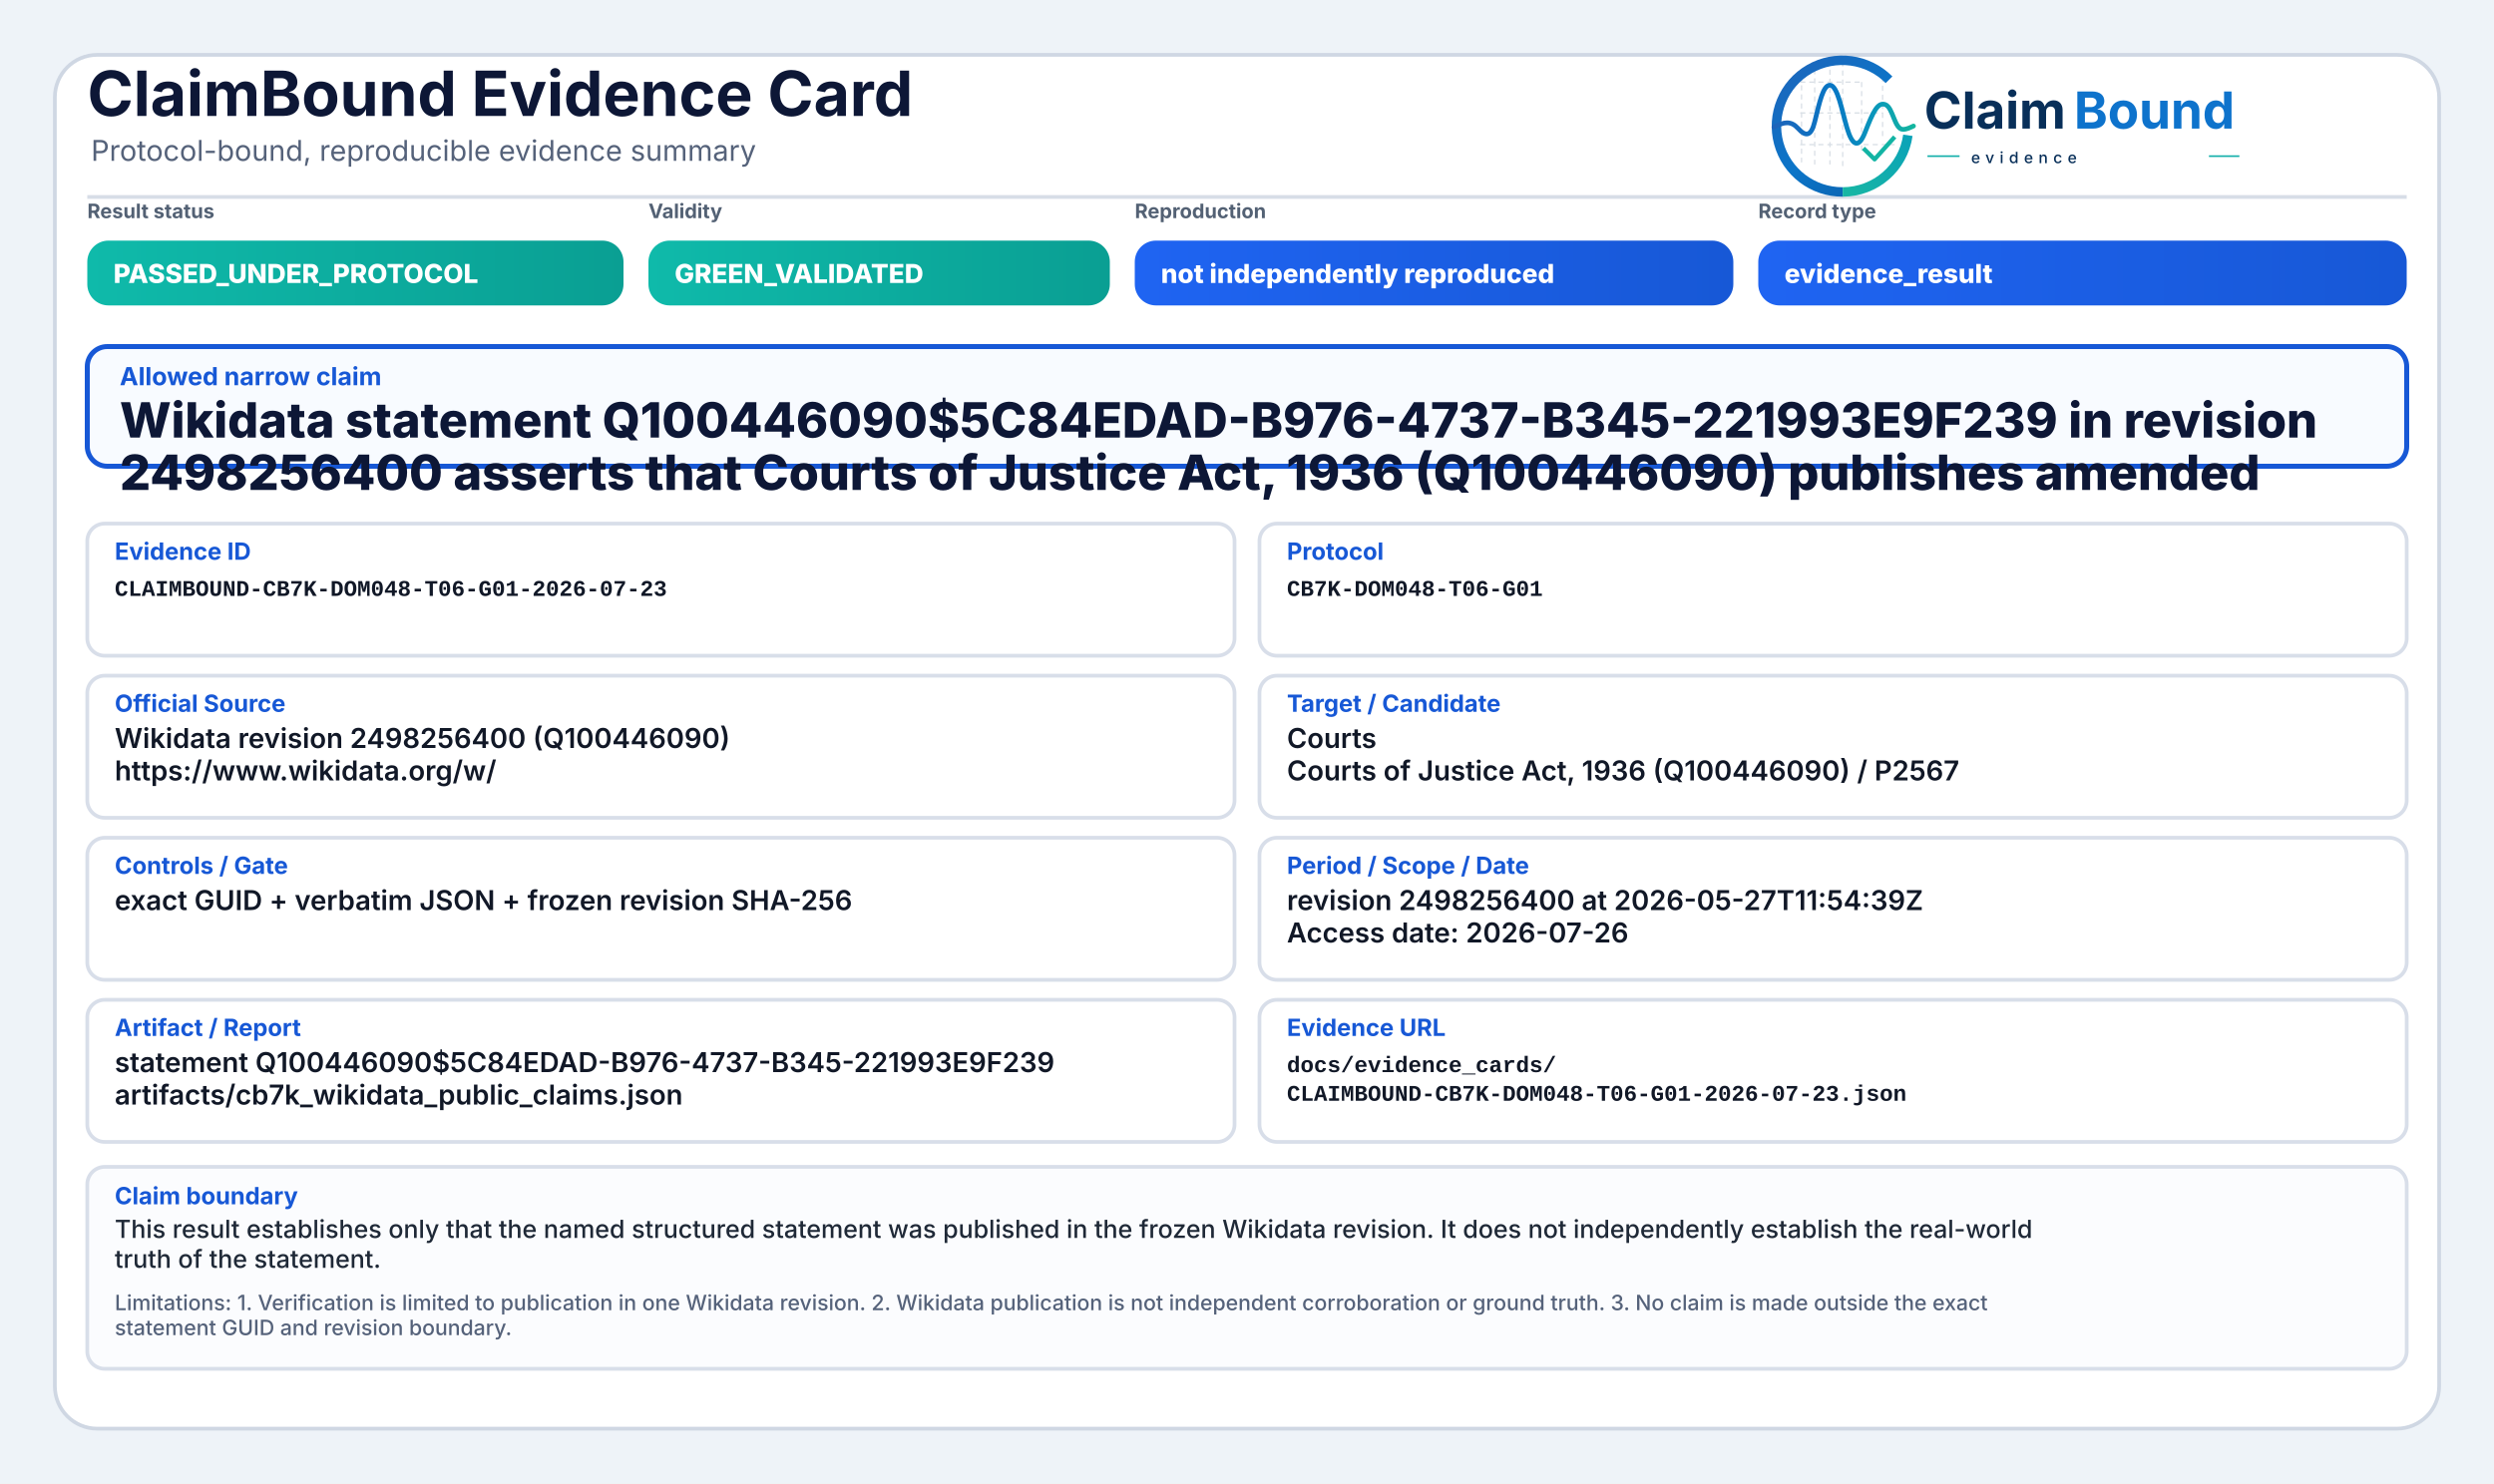
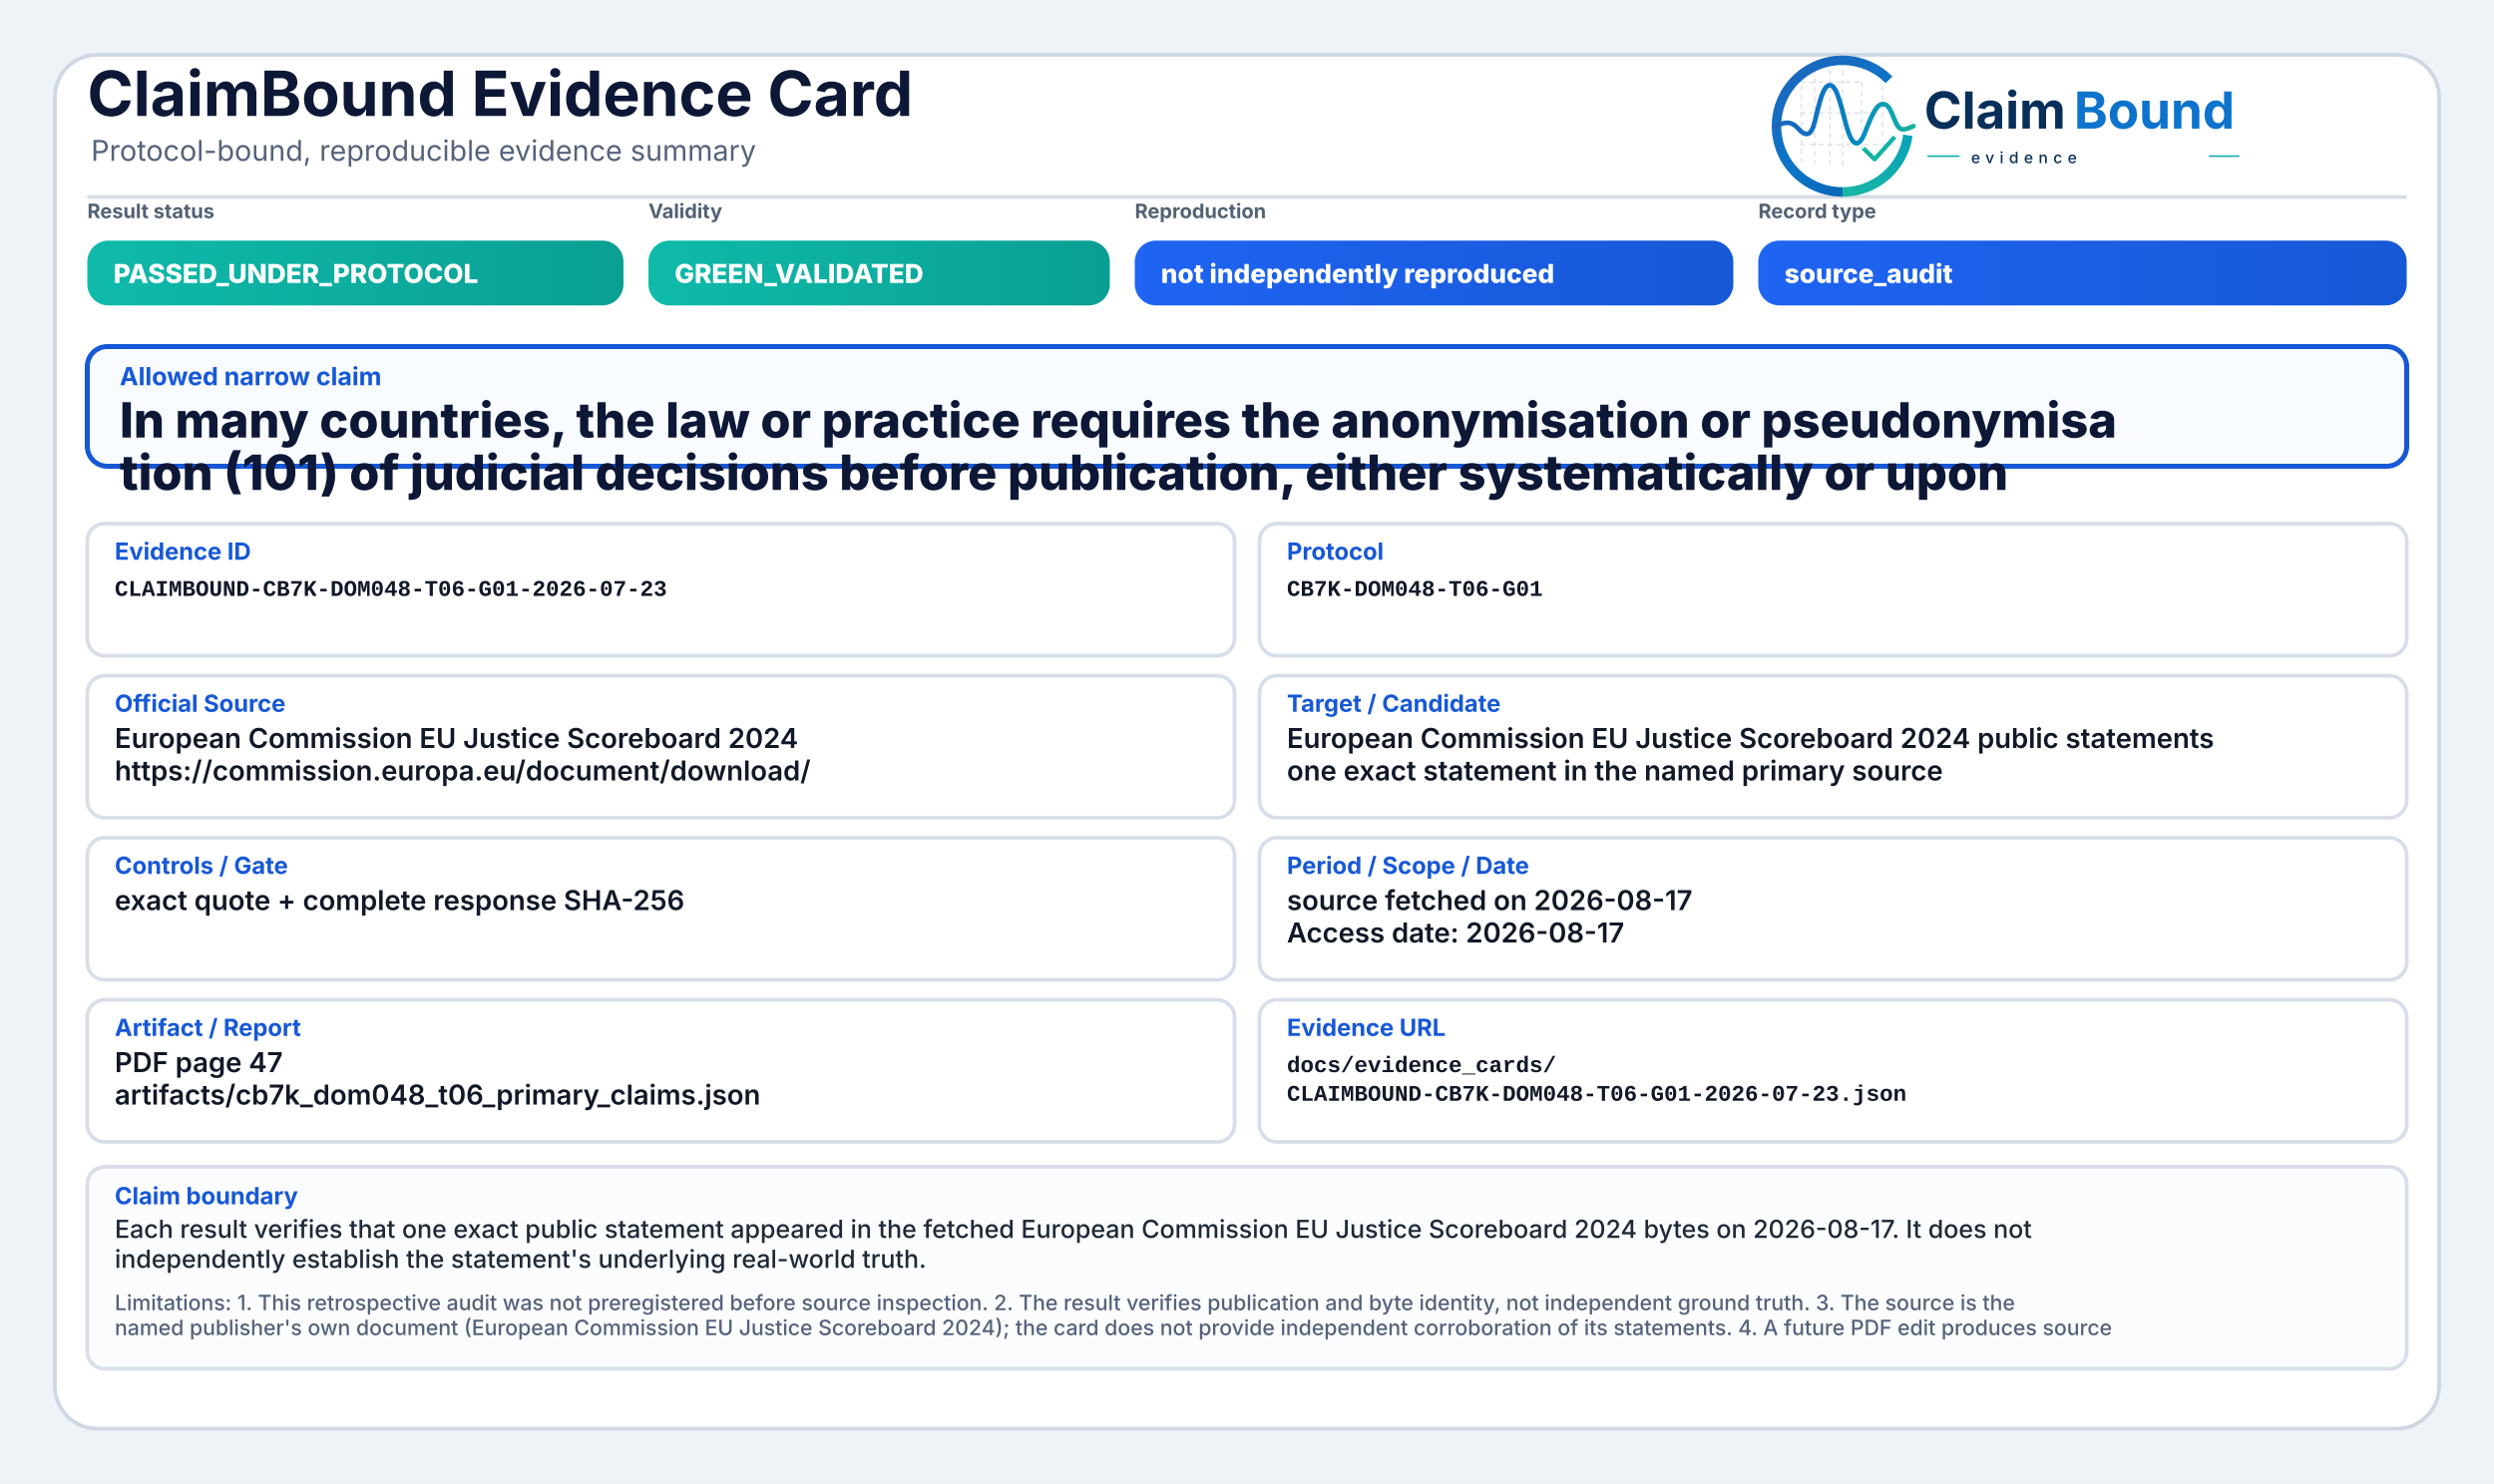
<svg xmlns="http://www.w3.org/2000/svg" width="2000" height="1190" viewBox="0 0 2000 1190" role="img" aria-label="ClaimBound Evidence Card">
  <defs>
    <linearGradient id="greenGrad" x1="0" y1="0" x2="1" y2="0">
      <stop offset="0%" stop-color="#0fbaaa" />
      <stop offset="100%" stop-color="#0a9f93" />
    </linearGradient>
    <linearGradient id="yellowGrad" x1="0" y1="0" x2="1" y2="0">
      <stop offset="0%" stop-color="#fbbf24" />
      <stop offset="100%" stop-color="#d97706" />
    </linearGradient>
    <linearGradient id="amberGrad" x1="0" y1="0" x2="1" y2="0">
      <stop offset="0%" stop-color="#f97316" />
      <stop offset="100%" stop-color="#c2410c" />
    </linearGradient>
    <linearGradient id="redGrad" x1="0" y1="0" x2="1" y2="0">
      <stop offset="0%" stop-color="#ef4444" />
      <stop offset="100%" stop-color="#b91c1c" />
    </linearGradient>
    <linearGradient id="grayGrad" x1="0" y1="0" x2="1" y2="0">
      <stop offset="0%" stop-color="#64748b" />
      <stop offset="100%" stop-color="#475569" />
    </linearGradient>
    <linearGradient id="blueGrad" x1="0" y1="0" x2="1" y2="0">
      <stop offset="0%" stop-color="#1f64f2" />
      <stop offset="100%" stop-color="#1758d6" />
    </linearGradient>
    <linearGradient id="logoRingBlue" x1="73" y1="453" x2="348" y2="793" gradientUnits="userSpaceOnUse">
      <stop offset="0" stop-color="#1E64BA" />
      <stop offset="0.55" stop-color="#0C75C8" />
      <stop offset="1" stop-color="#0A5FAB" />
    </linearGradient>
    <linearGradient id="logoRingTeal" x1="221" y1="792" x2="403" y2="594" gradientUnits="userSpaceOnUse">
      <stop offset="0" stop-color="#18B7A3" />
      <stop offset="1" stop-color="#089EBC" />
    </linearGradient>
    <linearGradient id="logoSignalGradient" x1="61" y1="628" x2="404" y2="628" gradientUnits="userSpaceOnUse">
      <stop offset="0" stop-color="#1E64BA" />
      <stop offset="0.43" stop-color="#0877C4" />
      <stop offset="0.72" stop-color="#0A97BB" />
      <stop offset="1" stop-color="#14B69E" />
    </linearGradient>
  </defs>
  <rect x="0" y="0" width="2000" height="1190" fill="#eef3f8" />
  <rect x="44" y="44" width="1912" height="1102" rx="34" fill="#ffffff" stroke="#cfd7e3" stroke-width="3" />
  <path d="M70 158 H1930" stroke="#d7dde7" stroke-width="3" />
  <text x="70" y="93" font-family="Inter, Segoe UI, Arial, sans-serif" font-size="50" font-weight="750" fill="#0d1736">ClaimBound Evidence Card</text>
  <text x="73" y="129" font-family="Inter, Segoe UI, Arial, sans-serif" font-size="23" font-weight="400" fill="#55627a">Protocol-bound, reproducible evidence summary</text>
  <g aria-label="ClaimBound evidence logo" transform="translate(1415,52) scale(0.33) translate(-40,-478)">
    <g stroke-linecap="butt" stroke-linejoin="round">
      <g stroke="#CBD3DC" stroke-width="3.2" stroke-linecap="round" stroke-dasharray="10 12" opacity="0.72">
        <path d="M130 507V714" />
        <path d="M162 490V719" />
        <path d="M199 491V719" />
        <path d="M230 471V726" />
        <path d="M276 521V690" />
        <path d="M327 508V650" />
        <path d="M128 520H277" />
        <path d="M128 595H327" />
        <path d="M128 672H355" />
      </g>
      <path d="M342.6 514.3A160 160 0 1 0 230 787" fill="none" stroke="url(#logoRingBlue)" stroke-width="23" />
      <path d="M230 787A160 160 0 0 0 388.4 649.3" fill="none" stroke="url(#logoRingTeal)" stroke-width="23" />
      <path d="M63 629.5C87 616.4 104.3 613.6 121.2 632.2C140.7 653.8 153.4 651.6 162.1 616.2C173.8 568.5 182.5 527.5 198.9 527.5C217.5 527.5 228.4 590.6 240.3 630.8C253.4 675.4 268.6 682.8 284.6 641.5C303.5 592.9 315.2 567.6 333.7 574.7C352.6 582 355.7 635.1 376.6 634.9C386.2 634.8 394 630.4 402 626.8" fill="none" stroke="url(#logoSignalGradient)" stroke-width="11.5" stroke-linecap="round" />
      <path d="M284 684.5L307.5 707.7L353 657" fill="none" stroke="#12B4A4" stroke-width="10.5" stroke-linecap="square" />
    </g>
    <text x="428" y="633" font-family="Inter, Segoe UI, Arial, sans-serif" font-size="124" font-weight="750" fill="#082F59" text-rendering="geometricPrecision">Claim</text>
    <text x="792" y="633" font-family="Inter, Segoe UI, Arial, sans-serif" font-size="124" font-weight="750" fill="#0E73CC" text-rendering="geometricPrecision">Bound</text>
    <line x1="436" y1="700" x2="514" y2="700" stroke="#11AFA9" stroke-width="4" />
    <text x="542" y="717" font-family="Inter, Segoe UI, Arial, sans-serif" font-size="38" font-weight="500" letter-spacing="13" fill="#082F59">evidence</text>
    <line x1="1120" y1="700" x2="1194" y2="700" stroke="#11AFA9" stroke-width="4" />
  </g>
  <text x="70" y="175" font-family="Inter, Segoe UI, Arial, sans-serif" font-size="16" font-weight="650" fill="#536174">Result status</text>
  <rect x="70" y="193" width="430" height="52" rx="17" fill="url(#greenGrad)" />
  <text x="91" y="227" font-family="Inter, Segoe UI, Arial, sans-serif" font-size="21" font-weight="800" fill="#ffffff">PASSED_UNDER_PROTOCOL</text>
  <text x="520" y="175" font-family="Inter, Segoe UI, Arial, sans-serif" font-size="16" font-weight="650" fill="#536174">Validity</text>
  <rect x="520" y="193" width="370" height="52" rx="17" fill="url(#greenGrad)" />
  <text x="541" y="227" font-family="Inter, Segoe UI, Arial, sans-serif" font-size="21" font-weight="800" fill="#ffffff">GREEN_VALIDATED</text>
  <text x="910" y="175" font-family="Inter, Segoe UI, Arial, sans-serif" font-size="16" font-weight="650" fill="#536174">Reproduction</text>
  <rect x="910" y="193" width="480" height="52" rx="17" fill="url(#blueGrad)" />
  <text x="931" y="227" font-family="Inter, Segoe UI, Arial, sans-serif" font-size="21" font-weight="800" fill="#ffffff">not independently reproduced</text>
  <text x="1410" y="175" font-family="Inter, Segoe UI, Arial, sans-serif" font-size="16" font-weight="650" fill="#536174">Record type</text>
  <rect x="1410" y="193" width="520" height="52" rx="17" fill="url(#blueGrad)" />
-   <text x="1431" y="227" font-family="Inter, Segoe UI, Arial, sans-serif" font-size="21" font-weight="800" fill="#ffffff">evidence_result</text>
+   <text x="1431" y="227" font-family="Inter, Segoe UI, Arial, sans-serif" font-size="21" font-weight="800" fill="#ffffff">source_audit</text>
  <rect x="70" y="278" width="1860" height="96" rx="16" fill="#f8fbff" stroke="#1758d6" stroke-width="4" />
  <text x="96" y="309" font-family="Inter, Segoe UI, Arial, sans-serif" font-size="20" font-weight="750" fill="#1758d6">Allowed narrow claim</text>
-   <text x="96" y="351" font-family="Inter, Segoe UI, Arial, sans-serif" font-size="39" font-weight="800" fill="#0d1736">Wikidata statement Q100446090$5C84EDAD-B976-4737-B345-221993E9F239 in revision</text>
-   <text x="96" y="393" font-family="Inter, Segoe UI, Arial, sans-serif" font-size="39" font-weight="800" fill="#0d1736">2498256400 asserts that Courts of Justice Act, 1936 (Q100446090) publishes amended</text>
+   <text x="96" y="351" font-family="Inter, Segoe UI, Arial, sans-serif" font-size="39" font-weight="800" fill="#0d1736">In many countries, the law or practice requires the anonymisation or pseudonymisa</text>
+   <text x="96" y="393" font-family="Inter, Segoe UI, Arial, sans-serif" font-size="39" font-weight="800" fill="#0d1736">tion (101) of judicial decisions before publication, either systematically or upon</text>
  <rect x="70" y="420" width="920" height="106" rx="14" fill="#ffffff" stroke="#d8dee9" stroke-width="3" />
  <text x="92" y="449" font-family="Inter, Segoe UI, Arial, sans-serif" font-size="19" font-weight="750" fill="#1758d6">Evidence ID</text>
  <text x="92" y="478" font-family="SFMono-Regular, Consolas, Liberation Mono, monospace" font-size="18" font-weight="600" fill="#111827">CLAIMBOUND-CB7K-DOM048-T06-G01-2026-07-23</text>
  <rect x="1010" y="420" width="920" height="106" rx="14" fill="#ffffff" stroke="#d8dee9" stroke-width="3" />
  <text x="1032" y="449" font-family="Inter, Segoe UI, Arial, sans-serif" font-size="19" font-weight="750" fill="#1758d6">Protocol</text>
  <text x="1032" y="478" font-family="SFMono-Regular, Consolas, Liberation Mono, monospace" font-size="18" font-weight="600" fill="#111827">CB7K-DOM048-T06-G01</text>
  <rect x="70" y="542" width="920" height="114" rx="14" fill="#ffffff" stroke="#d8dee9" stroke-width="3" />
  <text x="92" y="571" font-family="Inter, Segoe UI, Arial, sans-serif" font-size="19" font-weight="750" fill="#1758d6">Official Source</text>
-   <text x="92" y="600" font-family="Inter, Segoe UI, Arial, sans-serif" font-size="22" font-weight="600" fill="#111827">Wikidata revision 2498256400 (Q100446090)</text>
-   <text x="92" y="626" font-family="Inter, Segoe UI, Arial, sans-serif" font-size="22" font-weight="600" fill="#111827">https://www.wikidata.org/w/</text>
+   <text x="92" y="600" font-family="Inter, Segoe UI, Arial, sans-serif" font-size="22" font-weight="600" fill="#111827">European Commission EU Justice Scoreboard 2024</text>
+   <text x="92" y="626" font-family="Inter, Segoe UI, Arial, sans-serif" font-size="22" font-weight="600" fill="#111827">https://commission.europa.eu/document/download/</text>
  <rect x="1010" y="542" width="920" height="114" rx="14" fill="#ffffff" stroke="#d8dee9" stroke-width="3" />
  <text x="1032" y="571" font-family="Inter, Segoe UI, Arial, sans-serif" font-size="19" font-weight="750" fill="#1758d6">Target / Candidate</text>
-   <text x="1032" y="600" font-family="Inter, Segoe UI, Arial, sans-serif" font-size="22" font-weight="600" fill="#111827">Courts</text>
-   <text x="1032" y="626" font-family="Inter, Segoe UI, Arial, sans-serif" font-size="22" font-weight="600" fill="#111827">Courts of Justice Act, 1936 (Q100446090) / P2567</text>
+   <text x="1032" y="600" font-family="Inter, Segoe UI, Arial, sans-serif" font-size="22" font-weight="600" fill="#111827">European Commission EU Justice Scoreboard 2024 public statements</text>
+   <text x="1032" y="626" font-family="Inter, Segoe UI, Arial, sans-serif" font-size="22" font-weight="600" fill="#111827">one exact statement in the named primary source</text>
  <rect x="70" y="672" width="920" height="114" rx="14" fill="#ffffff" stroke="#d8dee9" stroke-width="3" />
  <text x="92" y="701" font-family="Inter, Segoe UI, Arial, sans-serif" font-size="19" font-weight="750" fill="#1758d6">Controls / Gate</text>
-   <text x="92" y="730" font-family="Inter, Segoe UI, Arial, sans-serif" font-size="22" font-weight="600" fill="#111827">exact GUID + verbatim JSON + frozen revision SHA-256</text>
+   <text x="92" y="730" font-family="Inter, Segoe UI, Arial, sans-serif" font-size="22" font-weight="600" fill="#111827">exact quote + complete response SHA-256</text>
  <rect x="1010" y="672" width="920" height="114" rx="14" fill="#ffffff" stroke="#d8dee9" stroke-width="3" />
  <text x="1032" y="701" font-family="Inter, Segoe UI, Arial, sans-serif" font-size="19" font-weight="750" fill="#1758d6">Period / Scope / Date</text>
-   <text x="1032" y="730" font-family="Inter, Segoe UI, Arial, sans-serif" font-size="22" font-weight="600" fill="#111827">revision 2498256400 at 2026-05-27T11:54:39Z</text>
-   <text x="1032" y="756" font-family="Inter, Segoe UI, Arial, sans-serif" font-size="22" font-weight="600" fill="#111827">Access date: 2026-07-26</text>
+   <text x="1032" y="730" font-family="Inter, Segoe UI, Arial, sans-serif" font-size="22" font-weight="600" fill="#111827">source fetched on 2026-08-17</text>
+   <text x="1032" y="756" font-family="Inter, Segoe UI, Arial, sans-serif" font-size="22" font-weight="600" fill="#111827">Access date: 2026-08-17</text>
  <rect x="70" y="802" width="920" height="114" rx="14" fill="#ffffff" stroke="#d8dee9" stroke-width="3" />
  <text x="92" y="831" font-family="Inter, Segoe UI, Arial, sans-serif" font-size="19" font-weight="750" fill="#1758d6">Artifact / Report</text>
-   <text x="92" y="860" font-family="Inter, Segoe UI, Arial, sans-serif" font-size="22" font-weight="600" fill="#111827">statement Q100446090$5C84EDAD-B976-4737-B345-221993E9F239</text>
-   <text x="92" y="886" font-family="Inter, Segoe UI, Arial, sans-serif" font-size="22" font-weight="600" fill="#111827">artifacts/cb7k_wikidata_public_claims.json</text>
+   <text x="92" y="860" font-family="Inter, Segoe UI, Arial, sans-serif" font-size="22" font-weight="600" fill="#111827">PDF page 47</text>
+   <text x="92" y="886" font-family="Inter, Segoe UI, Arial, sans-serif" font-size="22" font-weight="600" fill="#111827">artifacts/cb7k_dom048_t06_primary_claims.json</text>
  <rect x="1010" y="802" width="920" height="114" rx="14" fill="#ffffff" stroke="#d8dee9" stroke-width="3" />
  <text x="1032" y="831" font-family="Inter, Segoe UI, Arial, sans-serif" font-size="19" font-weight="750" fill="#1758d6">Evidence URL</text>
  <text x="1032" y="860" font-family="SFMono-Regular, Consolas, Liberation Mono, monospace" font-size="18" font-weight="600" fill="#111827">docs/evidence_cards/</text>
  <text x="1032" y="883" font-family="SFMono-Regular, Consolas, Liberation Mono, monospace" font-size="18" font-weight="600" fill="#111827">CLAIMBOUND-CB7K-DOM048-T06-G01-2026-07-23.json</text>
  <rect x="70" y="936" width="1860" height="162" rx="14" fill="#fbfcfe" stroke="#d8dee9" stroke-width="3" />
  <text x="92" y="966" font-family="Inter, Segoe UI, Arial, sans-serif" font-size="19" font-weight="750" fill="#1758d6">Claim boundary</text>
-   <text x="92" y="993" font-family="Inter, Segoe UI, Arial, sans-serif" font-size="20" font-weight="500" fill="#1f2937">This result establishes only that the named structured statement was published in the frozen Wikidata revision. It does not independently establish the real-world</text>
-   <text x="92" y="1017" font-family="Inter, Segoe UI, Arial, sans-serif" font-size="20" font-weight="500" fill="#1f2937">truth of the statement.</text>
-   <text x="92" y="1051" font-family="Inter, Segoe UI, Arial, sans-serif" font-size="17" font-weight="500" fill="#55627a">Limitations: 1. Verification is limited to publication in one Wikidata revision. 2. Wikidata publication is not independent corroboration or ground truth. 3. No claim is made outside the exact</text>
-   <text x="92" y="1071" font-family="Inter, Segoe UI, Arial, sans-serif" font-size="17" font-weight="500" fill="#55627a">statement GUID and revision boundary.</text>
+   <text x="92" y="993" font-family="Inter, Segoe UI, Arial, sans-serif" font-size="20" font-weight="500" fill="#1f2937">Each result verifies that one exact public statement appeared in the fetched European Commission EU Justice Scoreboard 2024 bytes on 2026-08-17. It does not</text>
+   <text x="92" y="1017" font-family="Inter, Segoe UI, Arial, sans-serif" font-size="20" font-weight="500" fill="#1f2937">independently establish the statement's underlying real-world truth.</text>
+   <text x="92" y="1051" font-family="Inter, Segoe UI, Arial, sans-serif" font-size="17" font-weight="500" fill="#55627a">Limitations: 1. This retrospective audit was not preregistered before source inspection. 2. The result verifies publication and byte identity, not independent ground truth. 3. The source is the</text>
+   <text x="92" y="1071" font-family="Inter, Segoe UI, Arial, sans-serif" font-size="17" font-weight="500" fill="#55627a">named publisher's own document (European Commission EU Justice Scoreboard 2024); the card does not provide independent corroboration of its statements. 4. A future PDF edit produces source</text>
</svg>
